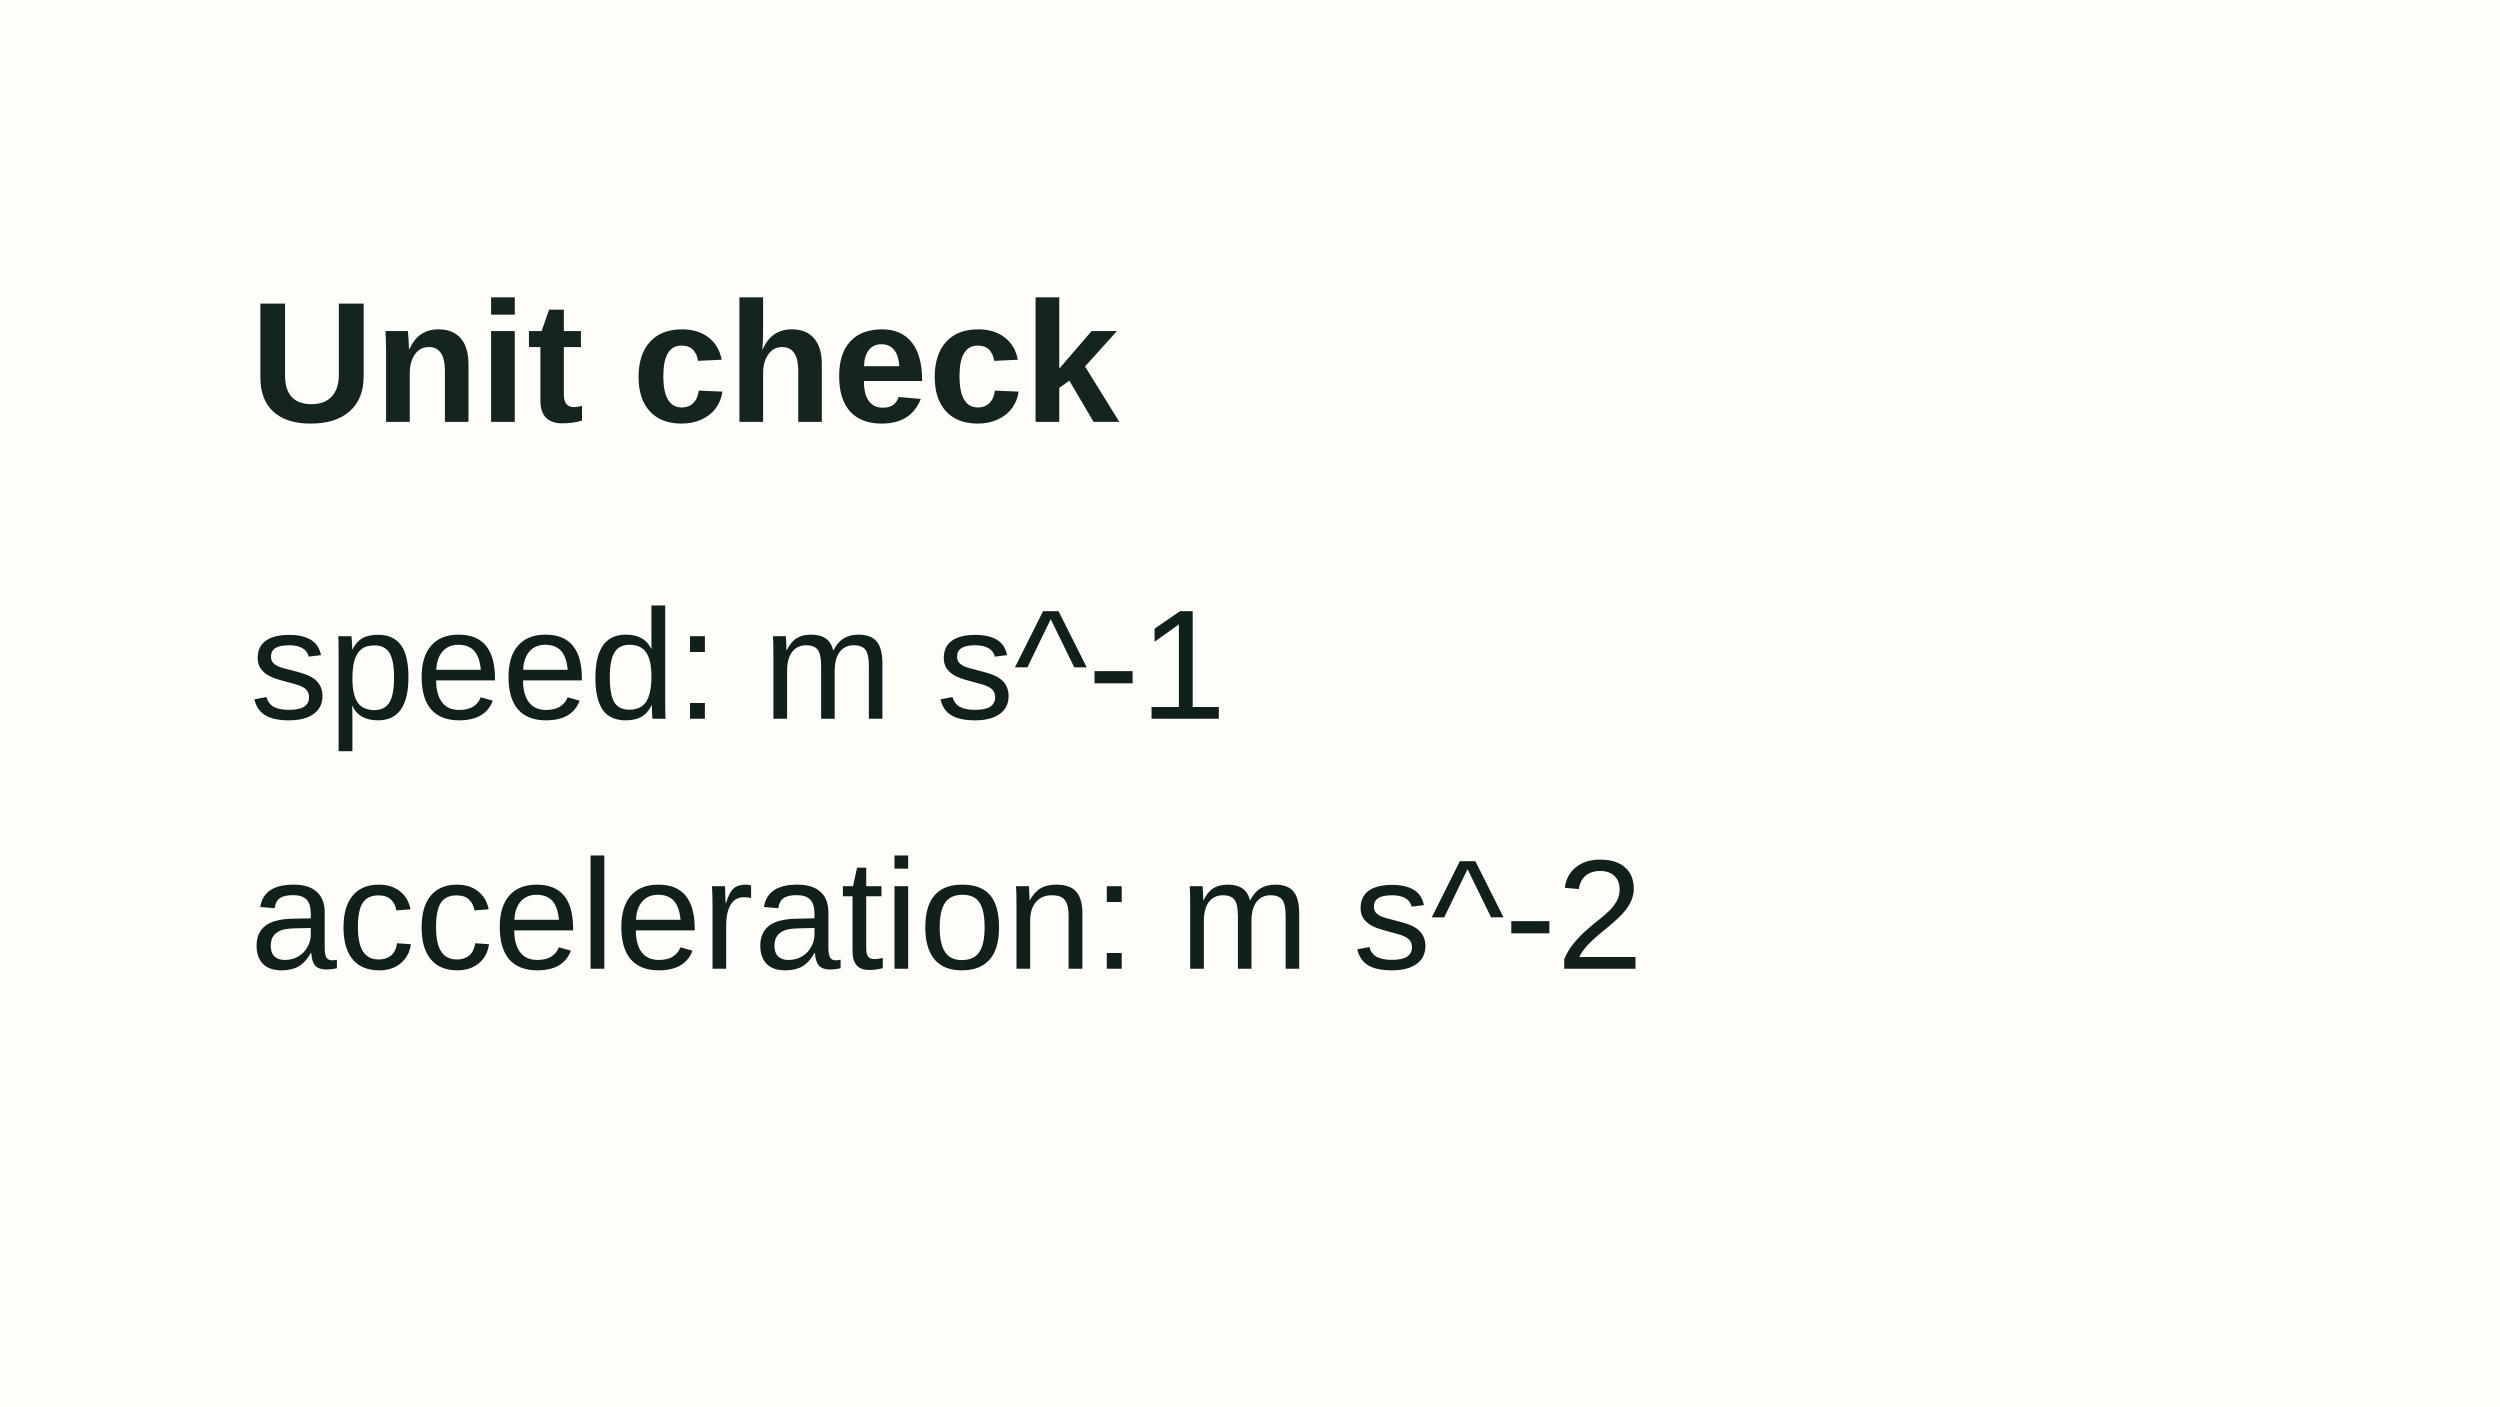
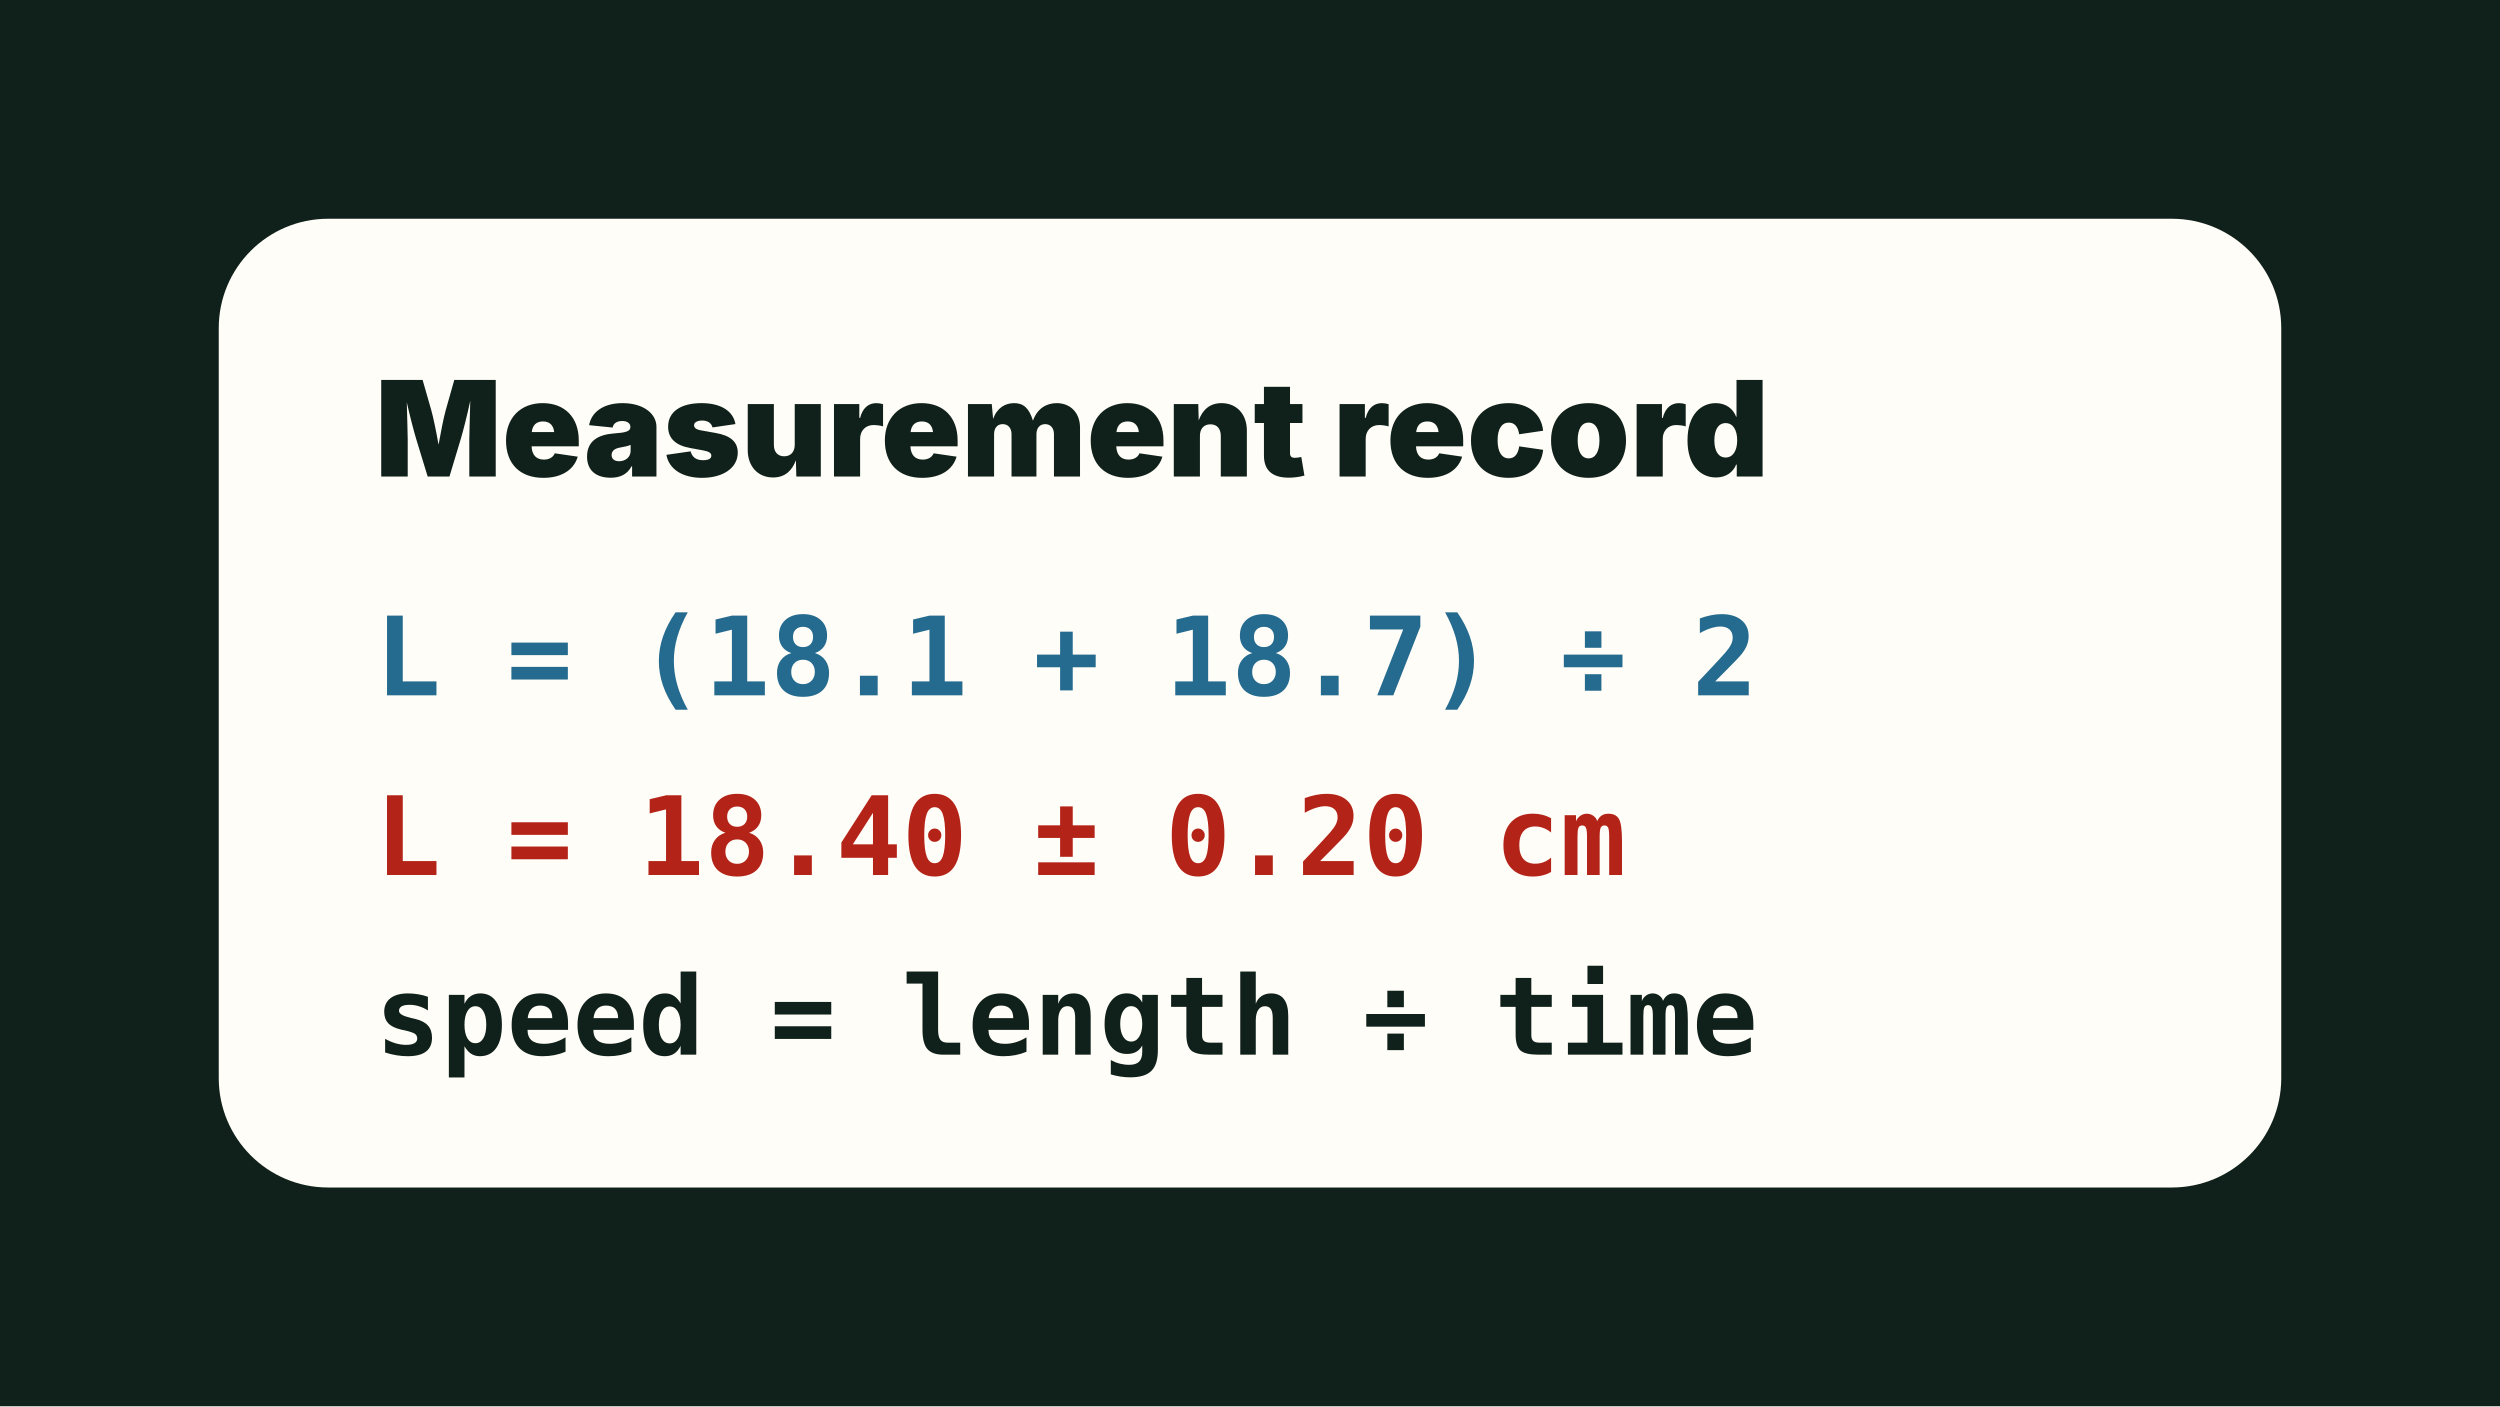
- <svg xmlns="http://www.w3.org/2000/svg" viewBox="0 0 320 180" role="img" aria-label="Unit consistency fallback">
-   <rect width="320" height="180" fill="#fffdf7" />
-   <text x="32" y="54" fill="#13251e" font-family="Arial, sans-serif" font-size="22" font-weight="700">Unit check</text>
-   <text x="32" y="92" fill="#10201a" font-family="Arial, sans-serif" font-size="20">speed: m s^-1</text>
-   <text x="32" y="124" fill="#10201a" font-family="Arial, sans-serif" font-size="20">acceleration: m s^-2</text>
+ <svg xmlns="http://www.w3.org/2000/svg" role="img" aria-labelledby="title desc" viewBox="0 0 640 360">
+   <rect width="640" height="360" fill="#10201a" />
+   <rect x="56" y="56" width="528" height="248" rx="28" fill="#fffdf7" />
+   <text x="96" y="122" fill="#10201a" font-family="Inter, Arial, sans-serif" font-size="34" font-weight="900">Measurement record</text>
+   <text x="96" y="178" fill="#256b8f" font-family="Consolas, monospace" font-size="28" font-weight="800">L = (18.1 + 18.7) ÷ 2</text>
+   <text x="96" y="224" fill="#b42318" font-family="Consolas, monospace" font-size="28" font-weight="800">L = 18.40 ± 0.20 cm</text>
+   <text x="96" y="270" fill="#10201a" font-family="Consolas, monospace" font-size="28" font-weight="800">speed = length ÷ time</text>
</svg>
